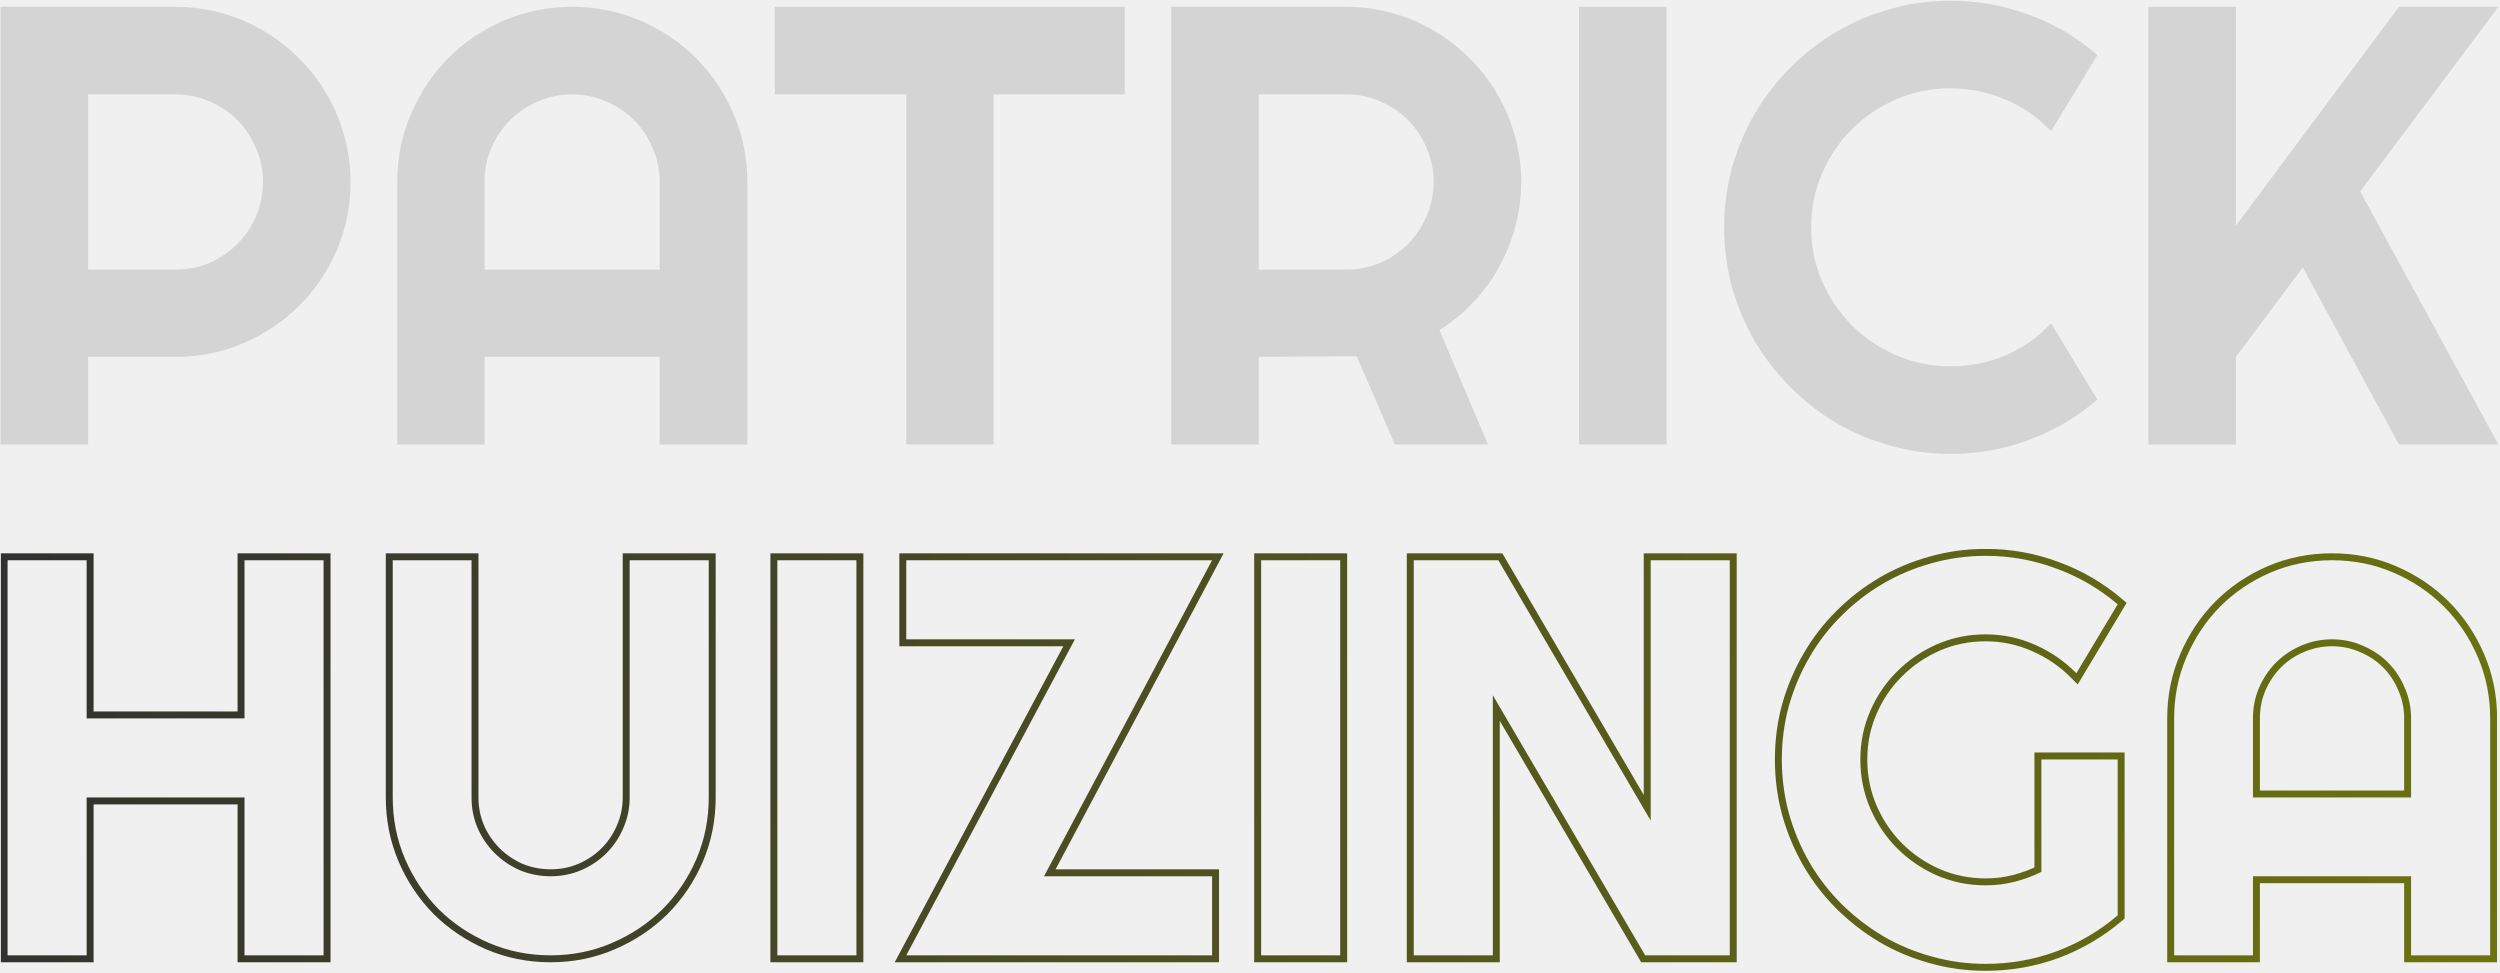
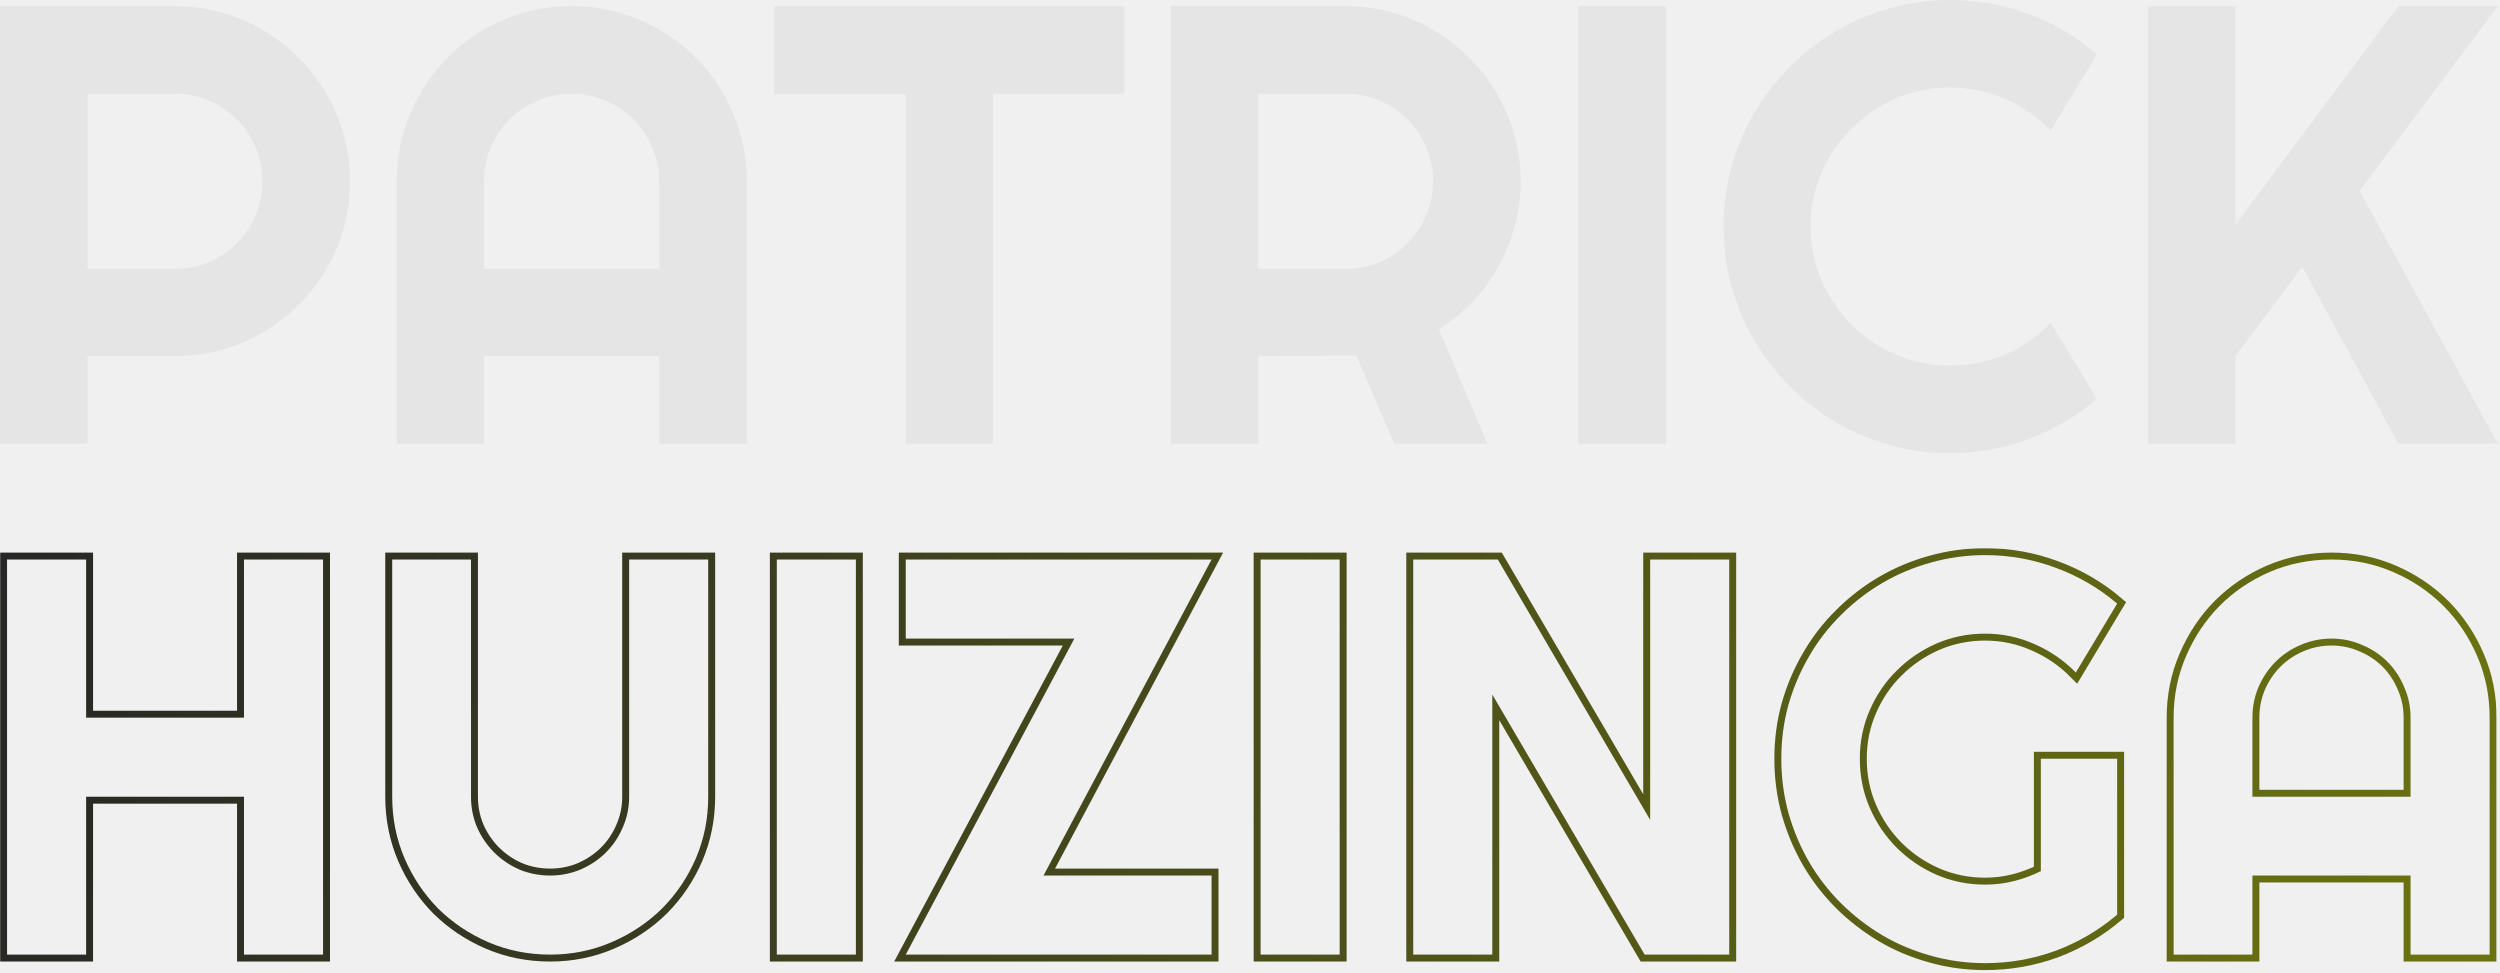
<svg xmlns="http://www.w3.org/2000/svg" width="720" height="280" viewBox="0 0 720 280" fill="none">
  <g style="mix-blend-mode:exclusion">
-     <mask id="path-1-outside-1_278_57" maskUnits="userSpaceOnUse" x="0.183" y="158.082" width="719" height="122" fill="black">
-       <rect fill="white" x="0.183" y="158.082" width="719" height="122" />
-       <path d="M24.955 275.133H2.183V161.351H24.955V206.896H70.42V161.351H93.192V275.133H70.42V229.668H24.955V275.133ZM204.117 229.668C204.117 235.963 202.927 241.887 200.547 247.441C198.167 252.943 194.913 257.756 190.787 261.882C186.661 265.955 181.821 269.182 176.267 271.562C170.766 273.943 164.868 275.133 158.573 275.133C152.278 275.133 146.354 273.943 140.8 271.562C135.298 269.182 130.485 265.955 126.359 261.882C122.286 257.756 119.059 252.943 116.678 247.441C114.298 241.887 113.108 235.963 113.108 229.668V161.351H135.801V229.668C135.801 232.789 136.383 235.725 137.546 238.475C138.763 241.226 140.403 243.633 142.466 245.696C144.529 247.759 146.936 249.398 149.686 250.615C152.49 251.779 155.452 252.361 158.573 252.361C161.694 252.361 164.63 251.779 167.38 250.615C170.184 249.398 172.617 247.759 174.68 245.696C176.743 243.633 178.357 241.226 179.52 238.475C180.737 235.725 181.345 232.789 181.345 229.668V161.351H204.117V229.668ZM246.647 275.133H223.875V161.351H246.647V275.133ZM349.082 275.133H261.008L309.568 184.123H261.008V161.351H349.082L300.681 252.361H349.082V275.133ZM385.978 275.133H363.206V161.351H385.978V275.133ZM498.173 275.133H473.813L429.935 200.231V275.133H407.163V161.351H431.522L475.4 236.333V161.351H498.173V275.133ZM609.891 263.628C604.602 268.124 598.704 271.589 592.197 274.022C585.691 276.402 578.92 277.593 571.885 277.593C566.489 277.593 561.279 276.878 556.254 275.45C551.281 274.075 546.626 272.118 542.289 269.579C537.951 266.987 533.984 263.919 530.387 260.375C526.79 256.778 523.722 252.81 521.183 248.473C518.644 244.082 516.66 239.374 515.232 234.349C513.857 229.324 513.169 224.114 513.169 218.718C513.169 213.323 513.857 208.139 515.232 203.166C516.66 198.194 518.644 193.539 521.183 189.201C523.722 184.811 526.79 180.844 530.387 177.3C533.984 173.703 537.951 170.635 542.289 168.096C546.626 165.556 551.281 163.599 556.254 162.224C561.279 160.796 566.489 160.082 571.885 160.082C578.92 160.082 585.691 161.298 592.197 163.732C598.704 166.112 604.602 169.55 609.891 174.046L597.99 193.883C594.551 190.392 590.584 187.667 586.088 185.71C581.591 183.7 576.857 182.695 571.885 182.695C566.912 182.695 562.231 183.647 557.841 185.552C553.503 187.456 549.694 190.048 546.415 193.327C543.135 196.554 540.543 200.363 538.639 204.753C536.735 209.091 535.782 213.746 535.782 218.718C535.782 223.743 536.735 228.451 538.639 232.842C540.543 237.232 543.135 241.067 546.415 244.347C549.694 247.626 553.503 250.218 557.841 252.123C562.231 254.027 566.912 254.979 571.885 254.979C574.741 254.979 577.518 254.635 580.216 253.948C582.914 253.26 585.479 252.308 587.913 251.091V218.718H609.891V263.628ZM694.395 229.668V206.896C694.395 203.775 693.786 200.839 692.57 198.088C691.406 195.285 689.792 192.851 687.729 190.788C685.667 188.725 683.233 187.112 680.43 185.948C677.679 184.732 674.743 184.123 671.622 184.123C668.501 184.123 665.539 184.732 662.736 185.948C659.985 187.112 657.578 188.725 655.515 190.788C653.452 192.851 651.812 195.285 650.596 198.088C649.432 200.839 648.85 203.775 648.85 206.896V229.668H694.395ZM717.167 275.133H694.395V252.361H648.85V275.133H626.157V206.896C626.157 200.601 627.347 194.703 629.728 189.201C632.108 183.647 635.335 178.807 639.408 174.681C643.534 170.555 648.348 167.302 653.849 164.922C659.403 162.541 665.328 161.351 671.622 161.351C677.917 161.351 683.815 162.541 689.316 164.922C694.871 167.302 699.711 170.555 703.837 174.681C707.963 178.807 711.216 183.647 713.596 189.201C715.977 194.703 717.167 200.601 717.167 206.896V275.133Z" />
+     <mask id="path-1-outside-1_301_54" maskUnits="userSpaceOnUse" x="0.03" y="157.875" width="719" height="122" fill="black">
+       <rect fill="white" x="0.03" y="157.875" width="719" height="122" />
+       <path d="M24.802 274.926H2.03V161.144H24.802V206.689H70.268V161.144H93.04V274.926H70.268V229.461H24.802V274.926ZM203.965 229.461C203.965 235.756 202.775 241.68 200.395 247.234C198.014 252.735 194.761 257.549 190.635 261.675C186.509 265.748 181.669 268.975 176.115 271.355C170.613 273.736 164.715 274.926 158.421 274.926C152.126 274.926 146.201 273.736 140.647 271.355C135.146 268.975 130.332 265.748 126.206 261.675C122.133 257.549 118.906 252.735 116.526 247.234C114.146 241.68 112.956 235.756 112.956 229.461V161.144H135.648V229.461C135.648 232.582 136.23 235.517 137.394 238.268C138.611 241.019 140.25 243.426 142.313 245.489C144.376 247.552 146.783 249.191 149.534 250.408C152.337 251.572 155.3 252.154 158.421 252.154C161.542 252.154 164.477 251.572 167.228 250.408C170.032 249.191 172.465 247.552 174.528 245.489C176.591 243.426 178.204 241.019 179.368 238.268C180.585 235.517 181.193 232.582 181.193 229.461V161.144H203.965V229.461ZM246.494 274.926H223.722V161.144H246.494V274.926ZM348.93 274.926H260.856L309.416 183.916H260.856V161.144H348.93L300.529 252.154H348.93V274.926ZM385.825 274.926H363.053V161.144H385.825V274.926ZM498.02 274.926H473.661L429.783 200.023V274.926H407.011V161.144H431.37L475.248 236.126V161.144H498.02V274.926ZM609.739 263.421C604.449 267.917 598.551 271.382 592.045 273.815C585.539 276.195 578.768 277.386 571.732 277.386C566.337 277.386 561.127 276.671 556.101 275.243C551.129 273.868 546.474 271.911 542.136 269.372C537.799 266.78 533.832 263.712 530.235 260.168C526.638 256.571 523.57 252.603 521.031 248.266C518.491 243.875 516.508 239.167 515.08 234.142C513.704 229.117 513.017 223.907 513.017 218.511C513.017 213.116 513.704 207.932 515.08 202.959C516.508 197.987 518.491 193.332 521.031 188.994C523.57 184.604 526.638 180.637 530.235 177.093C533.832 173.496 537.799 170.428 542.136 167.888C546.474 165.349 551.129 163.392 556.101 162.017C561.127 160.589 566.337 159.875 571.732 159.875C578.768 159.875 585.539 161.091 592.045 163.524C598.551 165.905 604.449 169.343 609.739 173.839L597.837 193.676C594.399 190.185 590.432 187.46 585.935 185.503C581.439 183.493 576.705 182.488 571.732 182.488C566.76 182.488 562.079 183.44 557.688 185.345C553.351 187.249 549.542 189.841 546.262 193.12C542.983 196.347 540.391 200.156 538.487 204.546C536.582 208.884 535.63 213.539 535.63 218.511C535.63 223.536 536.582 228.244 538.487 232.635C540.391 237.025 542.983 240.86 546.262 244.14C549.542 247.419 553.351 250.011 557.688 251.916C562.079 253.82 566.76 254.772 571.732 254.772C574.589 254.772 577.366 254.428 580.064 253.741C582.761 253.053 585.327 252.101 587.76 250.884V218.511H609.739V263.421ZM694.242 229.461V206.689C694.242 203.568 693.634 200.632 692.417 197.881C691.253 195.078 689.64 192.644 687.577 190.581C685.514 188.518 683.081 186.905 680.277 185.741C677.527 184.525 674.591 183.916 671.47 183.916C668.349 183.916 665.387 184.525 662.583 185.741C659.833 186.905 657.426 188.518 655.363 190.581C653.3 192.644 651.66 195.078 650.443 197.881C649.28 200.632 648.698 203.568 648.698 206.689V229.461H694.242ZM717.014 274.926H694.242V252.154H648.698V274.926H626.005V206.689C626.005 200.394 627.195 194.496 629.575 188.994C631.956 183.44 635.183 178.6 639.256 174.474C643.382 170.348 648.195 167.095 653.697 164.715C659.251 162.334 665.175 161.144 671.47 161.144C677.765 161.144 683.663 162.334 689.164 164.715C694.718 167.095 699.558 170.348 703.684 174.474C707.81 178.6 711.063 183.44 713.444 188.994C715.824 194.496 717.014 200.394 717.014 206.689V274.926Z" />
    </mask>
-     <path d="M24.955 275.133H2.183V161.351H24.955V206.896H70.42V161.351H93.192V275.133H70.42V229.668H24.955V275.133ZM204.117 229.668C204.117 235.963 202.927 241.887 200.547 247.441C198.167 252.943 194.913 257.756 190.787 261.882C186.661 265.955 181.821 269.182 176.267 271.562C170.766 273.943 164.868 275.133 158.573 275.133C152.278 275.133 146.354 273.943 140.8 271.562C135.298 269.182 130.485 265.955 126.359 261.882C122.286 257.756 119.059 252.943 116.678 247.441C114.298 241.887 113.108 235.963 113.108 229.668V161.351H135.801V229.668C135.801 232.789 136.383 235.725 137.546 238.475C138.763 241.226 140.403 243.633 142.466 245.696C144.529 247.759 146.936 249.398 149.686 250.615C152.49 251.779 155.452 252.361 158.573 252.361C161.694 252.361 164.63 251.779 167.38 250.615C170.184 249.398 172.617 247.759 174.68 245.696C176.743 243.633 178.357 241.226 179.52 238.475C180.737 235.725 181.345 232.789 181.345 229.668V161.351H204.117V229.668ZM246.647 275.133H223.875V161.351H246.647V275.133ZM349.082 275.133H261.008L309.568 184.123H261.008V161.351H349.082L300.681 252.361H349.082V275.133ZM385.978 275.133H363.206V161.351H385.978V275.133ZM498.173 275.133H473.813L429.935 200.231V275.133H407.163V161.351H431.522L475.4 236.333V161.351H498.173V275.133ZM609.891 263.628C604.602 268.124 598.704 271.589 592.197 274.022C585.691 276.402 578.92 277.593 571.885 277.593C566.489 277.593 561.279 276.878 556.254 275.45C551.281 274.075 546.626 272.118 542.289 269.579C537.951 266.987 533.984 263.919 530.387 260.375C526.79 256.778 523.722 252.81 521.183 248.473C518.644 244.082 516.66 239.374 515.232 234.349C513.857 229.324 513.169 224.114 513.169 218.718C513.169 213.323 513.857 208.139 515.232 203.166C516.66 198.194 518.644 193.539 521.183 189.201C523.722 184.811 526.79 180.844 530.387 177.3C533.984 173.703 537.951 170.635 542.289 168.096C546.626 165.556 551.281 163.599 556.254 162.224C561.279 160.796 566.489 160.082 571.885 160.082C578.92 160.082 585.691 161.298 592.197 163.732C598.704 166.112 604.602 169.55 609.891 174.046L597.99 193.883C594.551 190.392 590.584 187.667 586.088 185.71C581.591 183.7 576.857 182.695 571.885 182.695C566.912 182.695 562.231 183.647 557.841 185.552C553.503 187.456 549.694 190.048 546.415 193.327C543.135 196.554 540.543 200.363 538.639 204.753C536.735 209.091 535.782 213.746 535.782 218.718C535.782 223.743 536.735 228.451 538.639 232.842C540.543 237.232 543.135 241.067 546.415 244.347C549.694 247.626 553.503 250.218 557.841 252.123C562.231 254.027 566.912 254.979 571.885 254.979C574.741 254.979 577.518 254.635 580.216 253.948C582.914 253.26 585.479 252.308 587.913 251.091V218.718H609.891V263.628ZM694.395 229.668V206.896C694.395 203.775 693.786 200.839 692.57 198.088C691.406 195.285 689.792 192.851 687.729 190.788C685.667 188.725 683.233 187.112 680.43 185.948C677.679 184.732 674.743 184.123 671.622 184.123C668.501 184.123 665.539 184.732 662.736 185.948C659.985 187.112 657.578 188.725 655.515 190.788C653.452 192.851 651.812 195.285 650.596 198.088C649.432 200.839 648.85 203.775 648.85 206.896V229.668H694.395ZM717.167 275.133H694.395V252.361H648.85V275.133H626.157V206.896C626.157 200.601 627.347 194.703 629.728 189.201C632.108 183.647 635.335 178.807 639.408 174.681C643.534 170.555 648.348 167.302 653.849 164.922C659.403 162.541 665.328 161.351 671.622 161.351C677.917 161.351 683.815 162.541 689.316 164.922C694.871 167.302 699.711 170.555 703.837 174.681C707.963 178.807 711.216 183.647 713.596 189.201C715.977 194.703 717.167 200.601 717.167 206.896V275.133Z" stroke="url(#paint0_linear_278_57)" stroke-width="4" mask="url(#path-1-outside-1_278_57)" />
+     <path d="M24.802 274.926H2.03V161.144H24.802V206.689H70.268V161.144H93.04V274.926H70.268V229.461H24.802V274.926ZM203.965 229.461C203.965 235.756 202.775 241.68 200.395 247.234C198.014 252.735 194.761 257.549 190.635 261.675C186.509 265.748 181.669 268.975 176.115 271.355C170.613 273.736 164.715 274.926 158.421 274.926C152.126 274.926 146.201 273.736 140.647 271.355C135.146 268.975 130.332 265.748 126.206 261.675C122.133 257.549 118.906 252.735 116.526 247.234C114.146 241.68 112.956 235.756 112.956 229.461V161.144H135.648V229.461C135.648 232.582 136.23 235.517 137.394 238.268C138.611 241.019 140.25 243.426 142.313 245.489C144.376 247.552 146.783 249.191 149.534 250.408C152.337 251.572 155.3 252.154 158.421 252.154C161.542 252.154 164.477 251.572 167.228 250.408C170.032 249.191 172.465 247.552 174.528 245.489C176.591 243.426 178.204 241.019 179.368 238.268C180.585 235.517 181.193 232.582 181.193 229.461V161.144H203.965V229.461ZM246.494 274.926H223.722V161.144H246.494V274.926ZM348.93 274.926H260.856L309.416 183.916H260.856V161.144H348.93L300.529 252.154H348.93V274.926ZM385.825 274.926H363.053V161.144H385.825V274.926ZM498.02 274.926H473.661L429.783 200.023V274.926H407.011V161.144H431.37L475.248 236.126V161.144H498.02V274.926ZM609.739 263.421C604.449 267.917 598.551 271.382 592.045 273.815C585.539 276.195 578.768 277.386 571.732 277.386C566.337 277.386 561.127 276.671 556.101 275.243C551.129 273.868 546.474 271.911 542.136 269.372C537.799 266.78 533.832 263.712 530.235 260.168C526.638 256.571 523.57 252.603 521.031 248.266C518.491 243.875 516.508 239.167 515.08 234.142C513.704 229.117 513.017 223.907 513.017 218.511C513.017 213.116 513.704 207.932 515.08 202.959C516.508 197.987 518.491 193.332 521.031 188.994C523.57 184.604 526.638 180.637 530.235 177.093C533.832 173.496 537.799 170.428 542.136 167.888C546.474 165.349 551.129 163.392 556.101 162.017C561.127 160.589 566.337 159.875 571.732 159.875C578.768 159.875 585.539 161.091 592.045 163.524C598.551 165.905 604.449 169.343 609.739 173.839L597.837 193.676C594.399 190.185 590.432 187.46 585.935 185.503C581.439 183.493 576.705 182.488 571.732 182.488C566.76 182.488 562.079 183.44 557.688 185.345C553.351 187.249 549.542 189.841 546.262 193.12C542.983 196.347 540.391 200.156 538.487 204.546C536.582 208.884 535.63 213.539 535.63 218.511C535.63 223.536 536.582 228.244 538.487 232.635C540.391 237.025 542.983 240.86 546.262 244.14C549.542 247.419 553.351 250.011 557.688 251.916C562.079 253.82 566.76 254.772 571.732 254.772C574.589 254.772 577.366 254.428 580.064 253.741C582.761 253.053 585.327 252.101 587.76 250.884V218.511H609.739V263.421ZM694.242 229.461V206.689C694.242 203.568 693.634 200.632 692.417 197.881C691.253 195.078 689.64 192.644 687.577 190.581C685.514 188.518 683.081 186.905 680.277 185.741C677.527 184.525 674.591 183.916 671.47 183.916C668.349 183.916 665.387 184.525 662.583 185.741C659.833 186.905 657.426 188.518 655.363 190.581C653.3 192.644 651.66 195.078 650.443 197.881C649.28 200.632 648.698 203.568 648.698 206.689V229.461H694.242ZM717.014 274.926H694.242V252.154H648.698V274.926H626.005V206.689C626.005 200.394 627.195 194.496 629.575 188.994C631.956 183.44 635.183 178.6 639.256 174.474C643.382 170.348 648.195 167.095 653.697 164.715C659.251 162.334 665.175 161.144 671.47 161.144C677.765 161.144 683.663 162.334 689.164 164.715C694.718 167.095 699.558 170.348 703.684 174.474C707.81 178.6 711.063 183.44 713.444 188.994C715.824 194.496 717.014 200.394 717.014 206.689V274.926Z" stroke="url(#paint0_linear_301_54)" stroke-width="4" mask="url(#path-1-outside-1_301_54)" />
  </g>
-   <path d="M25.377 27.189V77.639H50.602C54.059 77.639 57.31 76.994 60.357 75.705C63.404 74.357 66.07 72.541 68.356 70.256C70.641 67.971 72.428 65.305 73.717 62.258C75.064 59.152 75.738 55.871 75.738 52.414C75.738 48.957 75.064 45.705 73.717 42.658C72.428 39.553 70.641 36.857 68.356 34.572C66.07 32.287 63.404 30.5 60.357 29.211C57.31 27.863 54.059 27.189 50.602 27.189H25.377ZM25.377 128H0.152V1.965H50.602C55.23 1.965 59.684 2.58 63.961 3.811C68.238 4.982 72.223 6.682 75.914 8.908C79.664 11.076 83.062 13.713 86.109 16.818C89.215 19.865 91.852 23.264 94.019 27.014C96.246 30.764 97.945 34.777 99.117 39.055C100.348 43.332 100.963 47.785 100.963 52.414C100.963 59.328 99.644 65.861 97.008 72.014C94.371 78.107 90.768 83.439 86.197 88.01C81.627 92.58 76.266 96.184 70.113 98.82C64.019 101.457 57.516 102.775 50.602 102.775H25.377V128Z" fill="#D4D4D4" />
-   <path d="M189.996 77.639V52.414C189.996 48.957 189.322 45.705 187.975 42.658C186.686 39.553 184.898 36.857 182.613 34.572C180.328 32.287 177.633 30.5 174.527 29.211C171.48 27.863 168.229 27.189 164.771 27.189C161.314 27.189 158.033 27.863 154.928 29.211C151.881 30.5 149.215 32.287 146.93 34.572C144.645 36.857 142.828 39.553 141.48 42.658C140.191 45.705 139.547 48.957 139.547 52.414V77.639H189.996ZM215.221 128H189.996V102.775H139.547V128H114.41V52.414C114.41 45.441 115.729 38.908 118.365 32.815C121.002 26.662 124.576 21.301 129.088 16.73C133.658 12.16 138.99 8.557 145.084 5.92C151.236 3.283 157.799 1.965 164.771 1.965C171.744 1.965 178.277 3.283 184.371 5.92C190.523 8.557 195.885 12.16 200.455 16.73C205.025 21.301 208.629 26.662 211.266 32.815C213.902 38.908 215.221 45.441 215.221 52.414V128Z" fill="#D4D4D4" />
-   <path d="M286.148 128H261.012V27.189H223.131V1.965H323.941V27.189H286.148V128Z" fill="#D4D4D4" />
-   <path d="M362.525 27.189V77.639H387.75C391.207 77.639 394.459 76.994 397.506 75.705C400.553 74.357 403.219 72.541 405.504 70.256C407.789 67.971 409.576 65.305 410.865 62.258C412.213 59.152 412.887 55.871 412.887 52.414C412.887 48.957 412.213 45.705 410.865 42.658C409.576 39.553 407.789 36.857 405.504 34.572C403.219 32.287 400.553 30.5 397.506 29.211C394.459 27.863 391.207 27.189 387.75 27.189H362.525ZM362.525 128H337.301V1.965H387.75C392.379 1.965 396.832 2.58 401.109 3.811C405.387 4.982 409.371 6.682 413.062 8.908C416.812 11.076 420.211 13.713 423.258 16.818C426.363 19.865 429 23.264 431.168 27.014C433.395 30.764 435.094 34.777 436.266 39.055C437.496 43.332 438.111 47.785 438.111 52.414C438.111 56.75 437.555 60.969 436.441 65.07C435.387 69.172 433.834 73.068 431.783 76.76C429.791 80.451 427.33 83.85 424.4 86.955C421.471 90.061 418.189 92.756 414.557 95.041L428.531 128H401.725L390.738 102.6L362.525 102.775V128Z" fill="#D4D4D4" />
-   <path d="M479.947 128H454.723V1.965H479.947V128Z" fill="#D4D4D4" />
-   <path d="M604.049 115.08C598.189 120.119 591.627 123.986 584.361 126.682C577.096 129.377 569.566 130.725 561.773 130.725C555.797 130.725 550.025 129.934 544.459 128.352C538.951 126.828 533.766 124.66 528.902 121.848C524.098 118.977 519.703 115.549 515.719 111.564C511.734 107.58 508.307 103.186 505.436 98.381C502.623 93.518 500.426 88.332 498.844 82.824C497.32 77.258 496.559 71.486 496.559 65.51C496.559 59.533 497.32 53.762 498.844 48.195C500.426 42.629 502.623 37.443 505.436 32.639C508.307 27.775 511.734 23.352 515.719 19.367C519.703 15.383 524.098 11.984 528.902 9.172C533.766 6.301 538.951 4.104 544.459 2.58C550.025 0.998 555.797 0.207 561.773 0.207C569.566 0.207 577.096 1.555 584.361 4.25C591.627 6.887 598.189 10.754 604.049 15.852L590.689 37.824C586.998 33.84 582.633 30.793 577.594 28.684C572.555 26.516 567.281 25.432 561.773 25.432C556.207 25.432 550.992 26.486 546.129 28.596C541.266 30.705 537.018 33.576 533.385 37.209C529.752 40.783 526.881 45.031 524.771 49.953C522.662 54.816 521.607 60.002 521.607 65.51C521.607 71.018 522.662 76.203 524.771 81.066C526.881 85.871 529.752 90.09 533.385 93.723C537.018 97.356 541.266 100.227 546.129 102.336C550.992 104.445 556.207 105.5 561.773 105.5C567.281 105.5 572.555 104.445 577.594 102.336C582.633 100.168 586.998 97.092 590.689 93.107L604.049 115.08Z" fill="#D4D4D4" />
-   <path d="M643.951 128H618.727V1.965H643.951V64.982L690.885 1.965H719.537L679.723 55.139L719.537 128H690.885L663.199 77.023L643.951 102.775V128Z" fill="#D4D4D4" />
+   <path d="M25.225 26.982V77.432H50.449C53.906 77.432 57.158 76.787 60.205 75.498C63.252 74.15 65.918 72.334 68.203 70.049C70.488 67.764 72.275 65.098 73.564 62.051C74.912 58.945 75.586 55.664 75.586 52.207C75.586 48.75 74.912 45.498 73.564 42.451C72.275 39.346 70.488 36.65 68.203 34.365C65.918 32.08 63.252 30.293 60.205 29.004C57.158 27.656 53.906 26.982 50.449 26.982H25.225ZM25.225 127.793H0V1.758H50.449C55.078 1.758 59.531 2.373 63.809 3.604C68.086 4.775 72.07 6.475 75.762 8.701C79.512 10.869 82.91 13.506 85.957 16.611C89.062 19.658 91.699 23.057 93.867 26.807C96.094 30.557 97.793 34.57 98.965 38.848C100.195 43.125 100.811 47.578 100.811 52.207C100.811 59.121 99.492 65.654 96.856 71.807C94.219 77.9 90.615 83.232 86.045 87.803C81.475 92.373 76.113 95.977 69.961 98.613C63.867 101.25 57.363 102.568 50.449 102.568H25.225V127.793Z" fill="#E5E5E5" />
+   <path d="M189.844 77.432V52.207C189.844 48.75 189.17 45.498 187.822 42.451C186.533 39.346 184.746 36.65 182.461 34.365C180.176 32.08 177.48 30.293 174.375 29.004C171.328 27.656 168.076 26.982 164.619 26.982C161.162 26.982 157.881 27.656 154.775 29.004C151.729 30.293 149.062 32.08 146.777 34.365C144.492 36.65 142.676 39.346 141.328 42.451C140.039 45.498 139.395 48.75 139.395 52.207V77.432H189.844ZM215.068 127.793H189.844V102.568H139.395V127.793H114.258V52.207C114.258 45.234 115.576 38.701 118.213 32.607C120.85 26.455 124.424 21.094 128.936 16.523C133.506 11.953 138.838 8.35 144.932 5.713C151.084 3.076 157.646 1.758 164.619 1.758C171.592 1.758 178.125 3.076 184.219 5.713C190.371 8.35 195.732 11.953 200.303 16.523C204.873 21.094 208.477 26.455 211.113 32.607C213.75 38.701 215.068 45.234 215.068 52.207V127.793Z" fill="#E5E5E5" />
+   <path d="M285.996 127.793H260.859V26.982H222.979V1.758H323.789V26.982H285.996V127.793Z" fill="#E5E5E5" />
+   <path d="M362.373 26.982V77.432H387.598C391.055 77.432 394.307 76.787 397.354 75.498C400.4 74.15 403.066 72.334 405.352 70.049C407.637 67.764 409.424 65.098 410.713 62.051C412.061 58.945 412.734 55.664 412.734 52.207C412.734 48.75 412.061 45.498 410.713 42.451C409.424 39.346 407.637 36.65 405.352 34.365C403.066 32.08 400.4 30.293 397.354 29.004C394.307 27.656 391.055 26.982 387.598 26.982H362.373ZM362.373 127.793H337.148V1.758H387.598C392.227 1.758 396.68 2.373 400.957 3.604C405.234 4.775 409.219 6.475 412.91 8.701C416.66 10.869 420.059 13.506 423.105 16.611C426.211 19.658 428.848 23.057 431.016 26.807C433.242 30.557 434.941 34.57 436.113 38.848C437.344 43.125 437.959 47.578 437.959 52.207C437.959 56.543 437.402 60.762 436.289 64.863C435.234 68.965 433.682 72.861 431.631 76.553C429.639 80.244 427.178 83.643 424.248 86.748C421.318 89.853 418.037 92.549 414.404 94.834L428.379 127.793H401.572L390.586 102.393L362.373 102.568V127.793Z" fill="#E5E5E5" />
+   <path d="M479.795 127.793H454.57V1.758H479.795V127.793Z" fill="#E5E5E5" />
+   <path d="M603.896 114.873C598.037 119.912 591.475 123.779 584.209 126.475C576.943 129.17 569.414 130.518 561.621 130.518C555.645 130.518 549.873 129.727 544.307 128.145C538.799 126.621 533.613 124.453 528.75 121.641C523.945 118.77 519.551 115.342 515.566 111.357C511.582 107.373 508.154 102.979 505.283 98.174C502.471 93.311 500.273 88.125 498.691 82.617C497.168 77.051 496.406 71.279 496.406 65.303C496.406 59.326 497.168 53.555 498.691 47.988C500.273 42.422 502.471 37.236 505.283 32.432C508.154 27.568 511.582 23.145 515.566 19.16C519.551 15.176 523.945 11.777 528.75 8.965C533.613 6.094 538.799 3.896 544.307 2.373C549.873 0.791 555.645 0 561.621 0C569.414 0 576.943 1.348 584.209 4.043C591.475 6.68 598.037 10.547 603.896 15.645L590.537 37.617C586.846 33.633 582.48 30.586 577.441 28.477C572.402 26.309 567.129 25.225 561.621 25.225C556.055 25.225 550.84 26.279 545.977 28.389C541.113 30.498 536.865 33.369 533.232 37.002C529.6 40.576 526.729 44.824 524.619 49.746C522.51 54.609 521.455 59.795 521.455 65.303C521.455 70.811 522.51 75.996 524.619 80.859C526.729 85.664 529.6 89.883 533.232 93.516C536.865 97.148 541.113 100.02 545.977 102.129C550.84 104.238 556.055 105.293 561.621 105.293C567.129 105.293 572.402 104.238 577.441 102.129C582.48 99.961 586.846 96.885 590.537 92.9L603.896 114.873Z" fill="#E5E5E5" />
+   <path d="M643.799 127.793H618.574V1.758H643.799V64.775L690.732 1.758H719.385L679.57 54.932L719.385 127.793H690.732L663.047 76.816L643.799 102.568V127.793Z" fill="#E5E5E5" />
  <defs>
-     <linearGradient id="paint0_linear_278_57" x1="-1" y1="155" x2="728" y2="299" gradientUnits="userSpaceOnUse">
+     <linearGradient id="paint0_linear_301_54" x1="-1.152" y1="154.793" x2="727.848" y2="298.793" gradientUnits="userSpaceOnUse">
      <stop stop-color="#D9D9D9" />
+       <stop offset="0" stop-color="#E5E5E5" />
      <stop offset="1" stop-color="#958CFF" />
      <stop offset="1" stop-color="#958CFF" />
    </linearGradient>
  </defs>
</svg>
